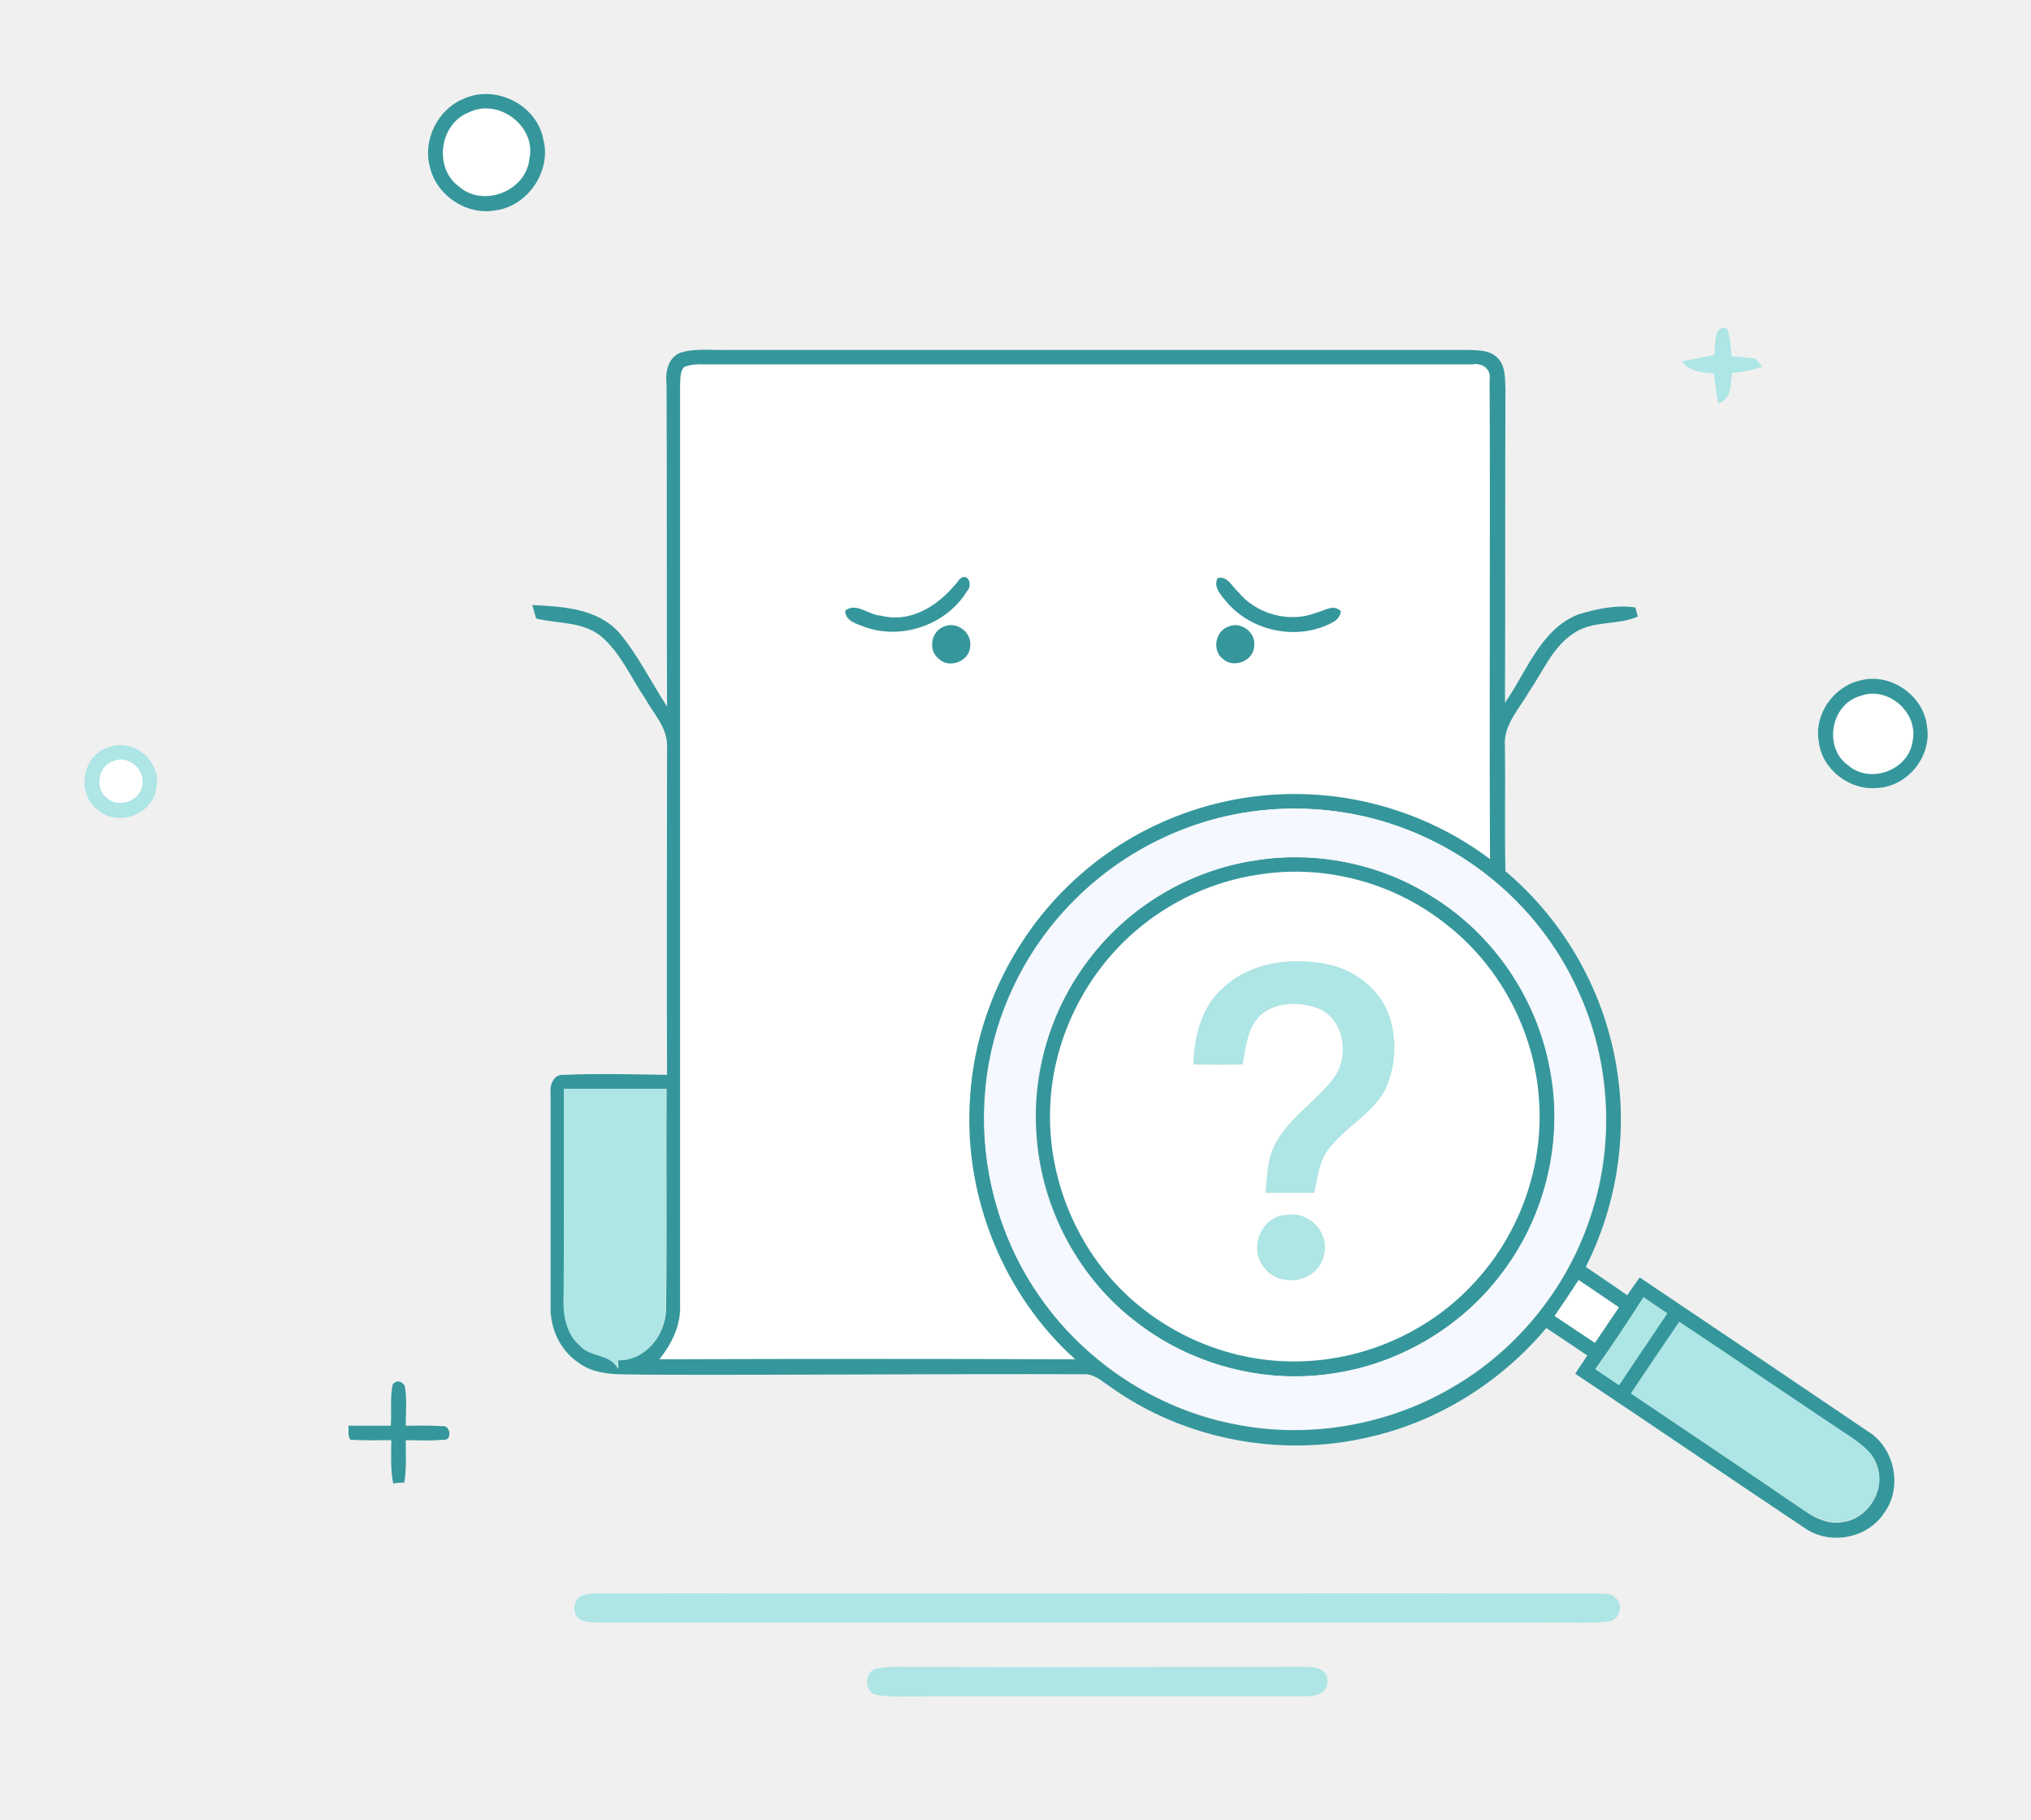
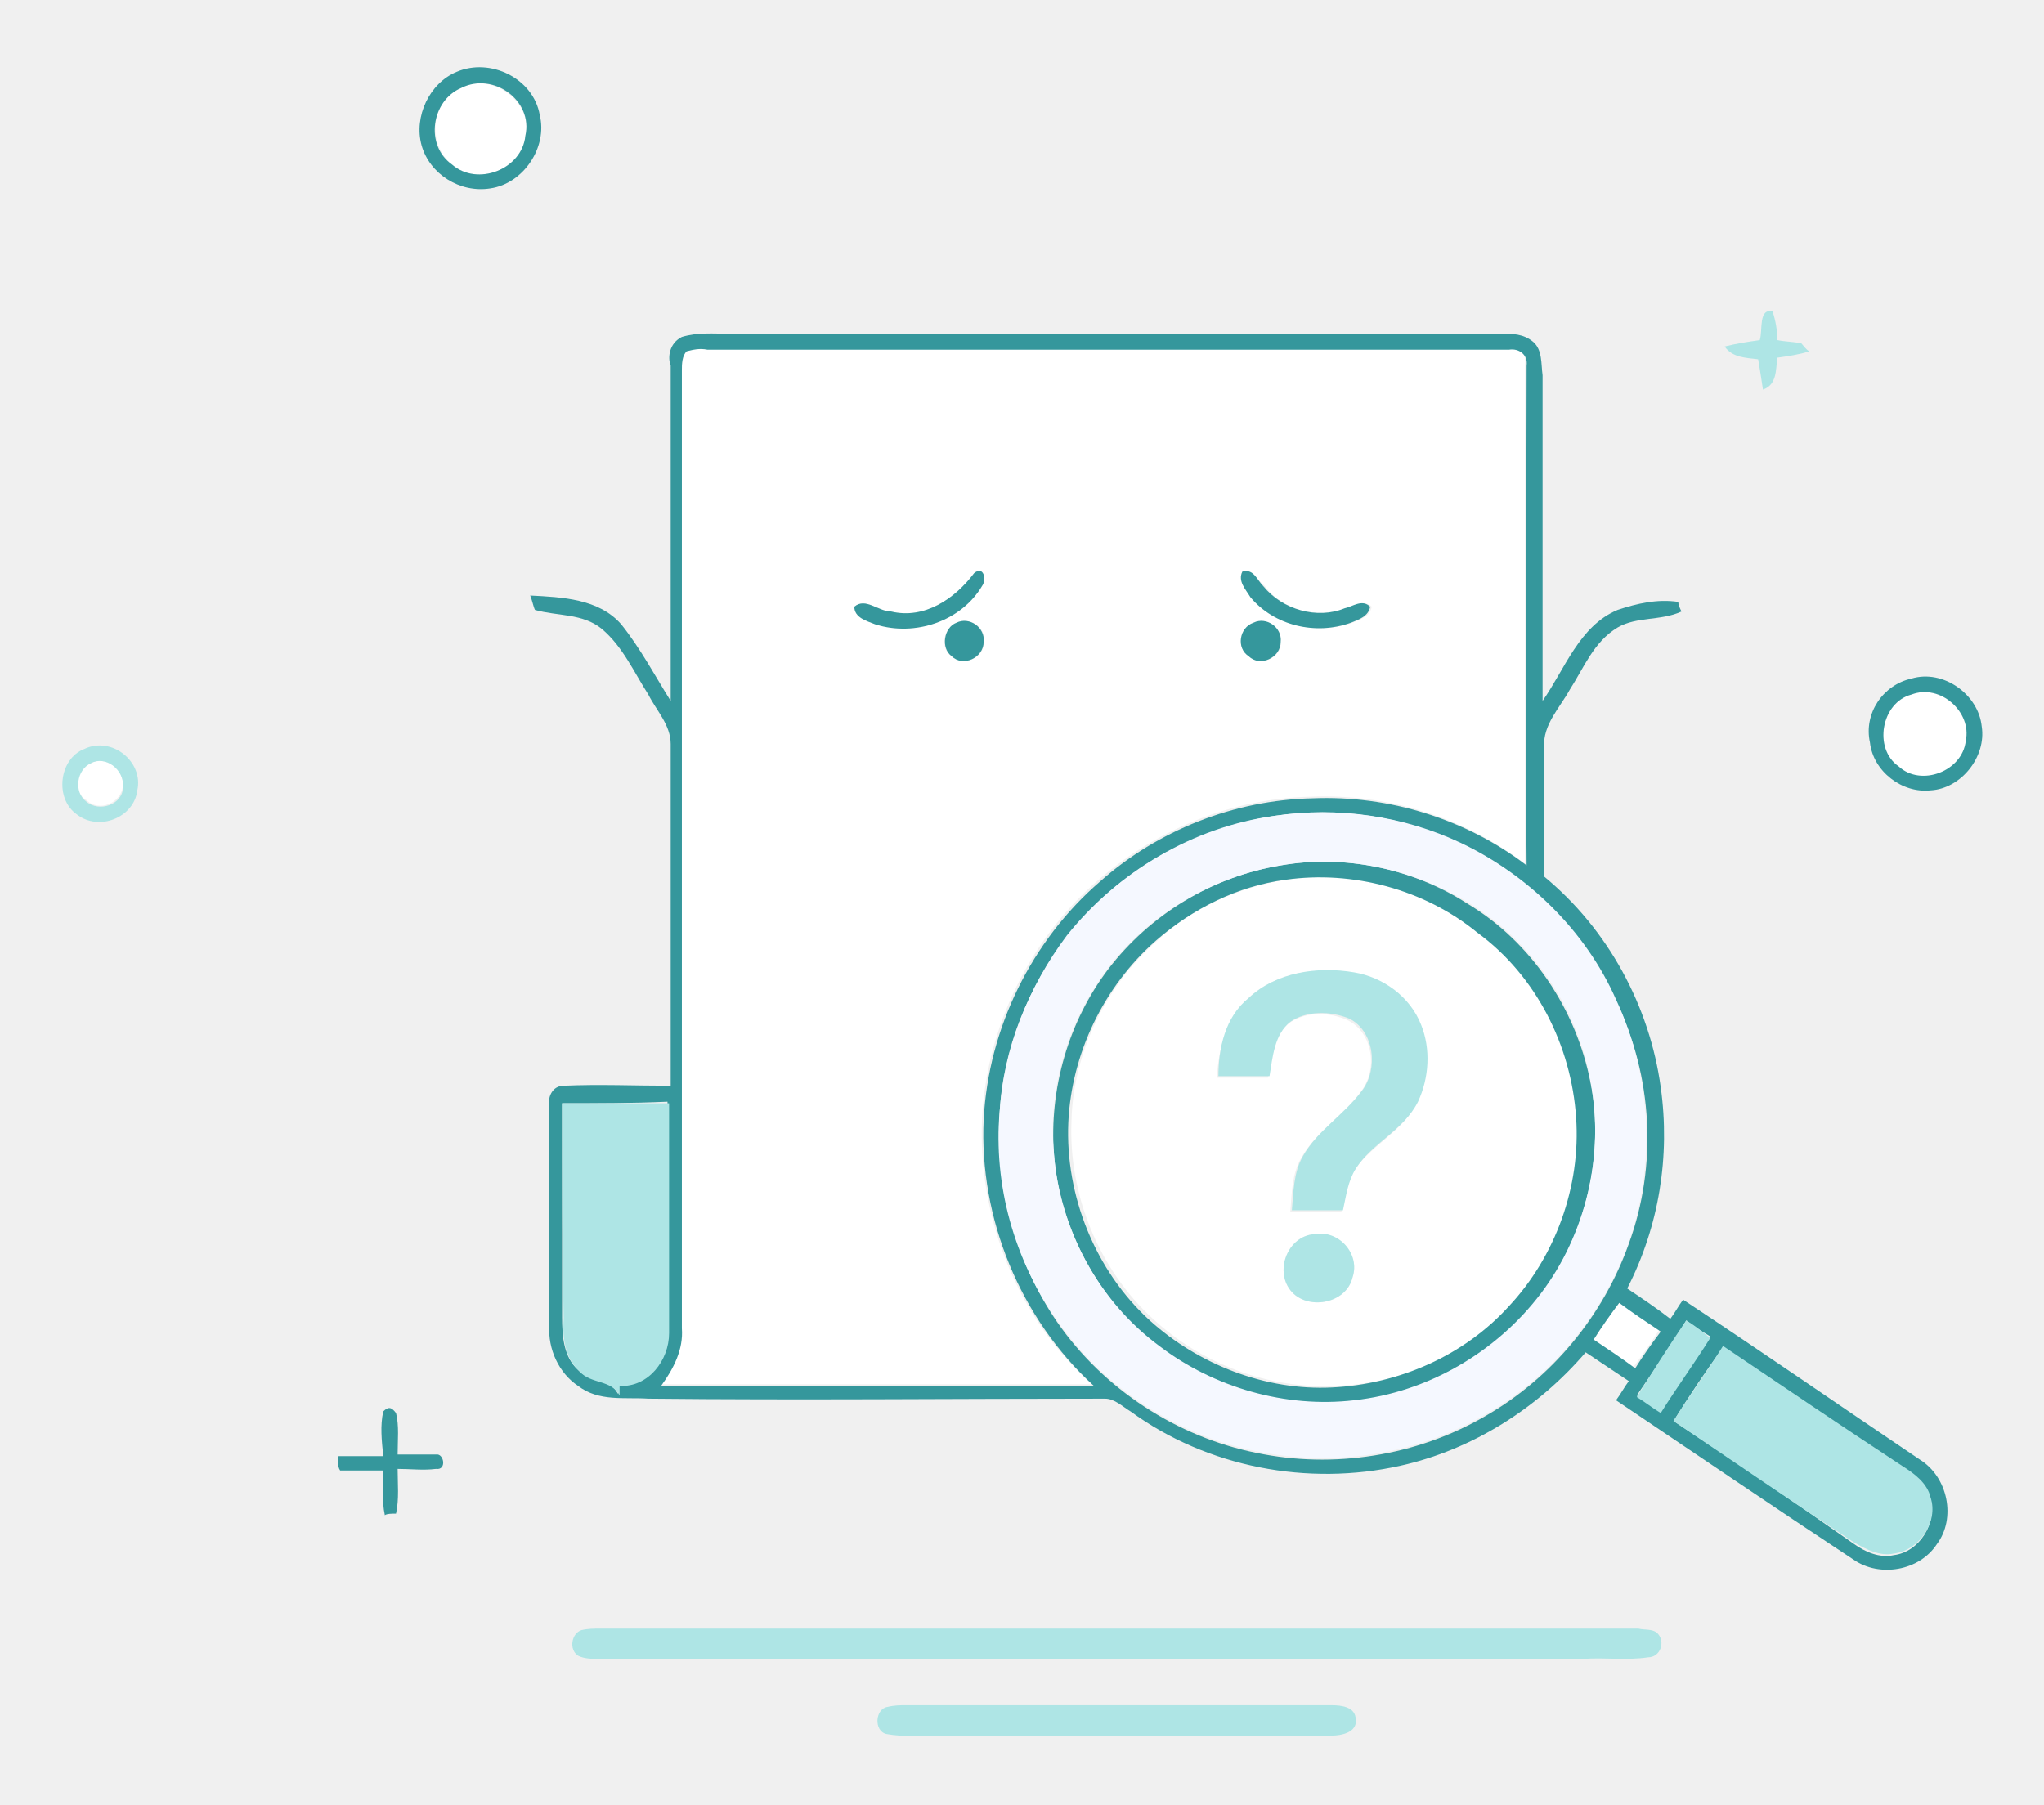
- <svg xmlns="http://www.w3.org/2000/svg" version="1.0" id="Layer_1" x="0px" y="0px" viewBox="0 0 422 378" enable-background="new 0 0 422 378" xml:space="preserve">
-   <path fill="#FFFFFF" d="M97.3,23.4c6.2-3.2,14.2,2.8,12.8,9.7c-0.7,6.7-9.7,10.2-14.7,5.7C90.1,34.8,91.3,25.8,97.3,23.4z" />
+ <svg xmlns="http://www.w3.org/2000/svg" version="1.0" id="Layer_1" x="0px" y="0px" width="128px" height="113px" viewBox="0 0 128 113" enable-background="new 0 0 128 113" xml:space="preserve">
  <g>
-     <path fill="#FFFFFF" d="M142.2,76.2c1.2-0.4,2.5-0.6,3.8-0.5c53.3,0.1,106.7,0,160,0c2.1-0.4,3.9,1,3.6,3.2   c0.1,33.2-0.1,66.4,0.1,99.6c-12.1-9.2-27.4-14.1-42.7-13.5c-15.5,0.4-30.7,6.4-42.3,16.6c-13.7,11.9-22.3,29.4-23.1,47.5   c-1.1,19.8,7.1,40,21.9,53.3c-28.8-0.1-57.6-0.1-86.4,0c2.6-3.3,4.5-7.1,4.3-11.4c0-63.7,0-127.3,0-191   C141.5,78.7,141.2,77.2,142.2,76.2z M199.4,120.3c-3.8,5-9.8,9.2-16.5,7.7c-2.5-0.1-5.2-2.9-7.4-1c0.1,2.2,2.6,2.7,4.2,3.4   c7.7,2.7,16.9-0.6,21.2-7.6C202.1,121.6,201.2,118.8,199.4,120.3z M253,120.1c-1,1.9,0.8,3.6,1.9,5c4.8,5.6,13.1,7.7,20,5.1   c1.5-0.6,3.6-1.3,3.7-3.2c-1.5-1.6-3.4,0-5.1,0.3c-5.6,2.2-12.6,0.4-16.3-4.4C256,121.8,255.1,119.6,253,120.1z M196.1,130.2   c-2.7,1-3.4,5-1,6.7c2.3,2.1,6.6,0.2,6.5-2.9C201.9,131.2,198.6,129,196.1,130.2z M255.2,130.2c-2.7,0.9-3.4,5-1.1,6.7   c2.3,2.1,6.6,0.3,6.5-2.9C260.9,131.3,257.7,129,255.2,130.2z" />
-   </g>
-   <path fill="#FFFFFF" d="M386.5,144.6c5.7-2.2,12.2,3.4,10.9,9.4c-0.8,6-8.9,9-13.4,5C378.8,155.3,380.4,146.3,386.5,144.6z" />
-   <path fill="#FFFFFF" d="M23.3,158.2c3-1.5,6.8,1.3,6.3,4.6c-0.2,3.5-4.8,5.4-7.4,3C19.6,163.9,20.3,159.4,23.3,158.2z" />
-   <g>
-     <path fill="#FFFFFF" d="M261.5,181.7c13.6-2.1,27.9,1.6,38.8,10.1c11.5,8.8,18.8,22.7,19.6,37.1c0.9,13.7-4.1,27.5-13.4,37.5   c-9,9.9-22.1,15.9-35.5,16.4c-13.3,0.6-26.7-4.4-36.4-13.4c-10.9-9.9-17-24.7-16.3-39.4c0.4-13.8,6.9-27.3,17.4-36.3   C242.9,187.3,252,183.1,261.5,181.7z M254.2,205.2c-4.6,4-6,10.2-6.3,16c3.4,0.1,6.8,0.1,10.2,0c0.8-3.7,1.1-8.2,4.3-10.7   c3.4-2.4,8.2-2.3,11.9-0.7c5.1,2.5,6,10,2.7,14.3c-3.5,4.7-8.9,7.9-11.8,13.1c-1.9,3.2-2,7.1-2.3,10.7c3.4,0,6.7,0,10.1,0   c0.6-2.8,0.9-5.8,2.4-8.3c3.4-5.2,9.7-7.8,12.5-13.5c2.1-4.8,2.3-10.5,0.5-15.4c-2.1-5.6-7.5-9.4-13.3-10.4   C267.9,198.9,259.7,199.9,254.2,205.2z M267.4,252.4c-5.2,0.2-8.1,7.1-4.7,11c3.2,4.3,11.1,3,12.3-2.4   C276.5,256.3,272,251.6,267.4,252.4z" />
-   </g>
-   <path fill="#FFFFFF" d="M323,273.4c1.7-2.4,3.4-4.9,4.9-7.5c2.8,1.9,5.6,3.8,8.4,5.7c-1.7,2.5-3.3,4.9-5,7.4  C328.6,277.1,325.8,275.2,323,273.4z" />
-   <g>
+     <path fill="#FFFFFF" d="M28.9,5.5c1.9-1,4.5,0.9,4,3c-0.2,2.1-3,3.2-4.6,1.8C26.7,9,27,6.2,28.9,5.5z" />
    <g>
-       <path fill="#35979C" d="M96.4,20.5c6.6-3,15.2,1.3,16.5,8.5c1.7,6.5-3.2,13.8-9.9,14.7c-5.9,1.1-12.1-2.9-13.6-8.7    C87.7,29.2,90.9,22.7,96.4,20.5z M97.3,23.4c-6,2.4-7.2,11.5-2,15.3c5,4.5,14,1.1,14.7-5.7C111.5,26.2,103.5,20.2,97.3,23.4z" />
+       <path fill="#FFFFFF" d="M43,22c0.4-0.1,0.8-0.2,1.2-0.2c16.7,0,33.5,0,50.2,0c0.7-0.1,1.2,0.3,1.1,1c0,10.4,0,20.8,0,31.3    c-3.8-2.9-8.6-4.4-13.4-4.2c-4.9,0.1-9.6,2-13.3,5.2c-4.3,3.7-7,9.2-7.3,14.9c-0.3,6.2,2.2,12.6,6.9,16.7c-9,0-18.1,0-27.1,0    c0.8-1,1.4-2.2,1.3-3.6c0-20,0-40,0-60C42.8,22.8,42.7,22.3,43,22z M61,35.9c-1.2,1.6-3.1,2.9-5.2,2.4c-0.8,0-1.6-0.9-2.3-0.3    c0,0.7,0.8,0.8,1.3,1.1c2.4,0.8,5.3-0.2,6.7-2.4C61.8,36.3,61.5,35.4,61,35.9z M77.8,35.8c-0.3,0.6,0.3,1.1,0.6,1.6    c1.5,1.8,4.1,2.4,6.3,1.6c0.5-0.2,1.1-0.4,1.2-1c-0.5-0.5-1.1,0-1.6,0.1c-1.8,0.7-4,0.1-5.1-1.4C78.7,36.3,78.5,35.7,77.8,35.8z     M59.9,39c-0.8,0.3-1.1,1.6-0.3,2.1c0.7,0.7,2.1,0.1,2-0.9C61.8,39.3,60.7,38.6,59.9,39z M78.5,39c-0.8,0.3-1.1,1.6-0.3,2.1    c0.7,0.7,2.1,0.1,2-0.9C80.3,39.3,79.3,38.6,78.5,39z" />
+     </g>
+     <path fill="#FFFFFF" d="M119.7,43.5c1.8-0.7,3.8,1.1,3.4,3c-0.3,1.9-2.8,2.8-4.2,1.6C117.3,46.9,117.8,44,119.7,43.5z" />
+     <path fill="#FFFFFF" d="M5.7,47.8c0.9-0.5,2.1,0.4,2,1.4c-0.1,1.1-1.5,1.7-2.3,0.9C4.5,49.6,4.8,48.1,5.7,47.8z" />
+     <g>
+       <path fill="#FFFFFF" d="M80.5,55.1c4.3-0.7,8.8,0.5,12.2,3.2c3.6,2.8,5.9,7.1,6.2,11.6c0.3,4.3-1.3,8.6-4.2,11.8    c-2.8,3.1-6.9,5-11.1,5.1c-4.2,0.2-8.4-1.4-11.4-4.2c-3.4-3.1-5.3-7.8-5.1-12.4c0.1-4.3,2.2-8.6,5.5-11.4    C74.6,56.9,77.5,55.6,80.5,55.1z M78.2,62.5c-1.4,1.3-1.9,3.2-2,5c1.1,0,2.1,0,3.2,0c0.3-1.2,0.3-2.6,1.3-3.4    c1.1-0.8,2.6-0.7,3.7-0.2c1.6,0.8,1.9,3.1,0.8,4.5c-1.1,1.5-2.8,2.5-3.7,4.1c-0.6,1-0.6,2.2-0.7,3.4c1.1,0,2.1,0,3.2,0    c0.2-0.9,0.3-1.8,0.8-2.6c1.1-1.6,3-2.4,3.9-4.2c0.7-1.5,0.7-3.3,0.2-4.8c-0.7-1.8-2.4-3-4.2-3.3C82.5,60.5,79.9,60.9,78.2,62.5z     M82.3,77.3c-1.6,0.1-2.5,2.2-1.5,3.5s3.5,0.9,3.9-0.8C85.2,78.6,83.8,77.1,82.3,77.3z" />
+     </g>
+     <path fill="#FFFFFF" d="M99.8,83.9c0.5-0.8,1.1-1.5,1.5-2.4c0.9,0.6,1.8,1.2,2.6,1.8c-0.5,0.8-1,1.5-1.6,2.3   C101.5,85.1,100.6,84.5,99.8,83.9z" />
+     <g>
+       <g>
+         <path fill="#35979C" d="M28.6,4.5c2.1-0.9,4.8,0.4,5.2,2.7c0.5,2-1,4.3-3.1,4.6c-1.9,0.3-3.8-0.9-4.3-2.7     C25.9,7.3,26.9,5.2,28.6,4.5z M28.9,5.5c-1.9,0.8-2.3,3.6-0.6,4.8c1.6,1.4,4.4,0.3,4.6-1.8C33.4,6.3,30.9,4.5,28.9,5.5z" />
+       </g>
+       <g>
+         <path fill="#35979C" d="M42.7,21.1c1-0.3,2-0.2,3-0.2c16.1,0,32.2,0,48.4,0c0.6,0,1.3,0,1.9,0.5s0.5,1.4,0.6,2.1     c0,6.8,0,13.6,0,20.4c1.4-2,2.3-4.7,4.7-5.7c1.2-0.4,2.5-0.7,3.8-0.5c0,0.2,0.1,0.4,0.2,0.6c-1.3,0.6-2.8,0.3-4,1     c-1.5,0.9-2.1,2.5-3,3.9c-0.6,1.1-1.7,2.2-1.6,3.6c0,2.7,0,5.4,0,8.1c4,3.3,6.6,8.1,7.3,13.2c0.6,4.3-0.1,8.7-2.1,12.6     c0.9,0.6,1.8,1.2,2.7,1.9c0.3-0.4,0.5-0.8,0.8-1.2c5,3.3,9.9,6.7,14.8,10c1.8,1.1,2.3,3.7,1.1,5.3c-1.1,1.7-3.6,2.1-5.2,1     c-5-3.3-10-6.7-14.9-10c0.3-0.4,0.5-0.8,0.8-1.2c-0.9-0.6-1.8-1.2-2.7-1.8c-3,3.5-7.1,6.1-11.6,7.1c-5.8,1.3-12.1,0.1-16.9-3.4     c-0.5-0.3-1-0.8-1.6-0.8c-9.5,0-19.1,0.1-28.6,0c-1.5-0.1-3.1,0.2-4.4-0.8C35,86,34.3,84.5,34.4,83c0-4.6,0-9.2,0-13.8     c-0.1-0.5,0.2-1.2,0.9-1.2c2.2-0.1,4.5,0,6.7,0c0-7.2,0-14.3,0-21.4c0-1.2-0.9-2.1-1.4-3.1c-0.9-1.4-1.6-3-2.9-4.1     c-1.2-1-2.8-0.8-4.2-1.2c-0.1-0.2-0.2-0.7-0.3-0.9c2,0.1,4.3,0.2,5.7,1.8c1.2,1.5,2.1,3.2,3.1,4.8c0-7,0-14,0-21     C41.8,22.4,41.9,21.5,42.7,21.1z M43,22c-0.3,0.3-0.3,0.8-0.3,1.2c0,20,0,40,0,60c0.1,1.3-0.5,2.5-1.3,3.6c9,0,18.1,0,27.1,0     c-4.6-4.2-7.2-10.5-6.9-16.7c0.3-5.7,3-11.2,7.3-14.9c3.6-3.2,8.4-5.1,13.3-5.2c4.8-0.2,9.6,1.3,13.4,4.2     c-0.1-10.4,0-20.8,0-31.3c0.1-0.7-0.5-1.1-1.1-1c-16.8,0-33.5,0-50.2,0C43.8,21.8,43.4,21.9,43,22z M79.8,51.1     c-5.1,0.8-9.9,3.5-13,7.6c-2.4,3.1-4,7-4.2,11c-0.3,4.6,1,9.3,3.6,13.1C69.1,87,73.7,90,78.7,91c4.8,1,10,0.2,14.3-2.3     c4.2-2.4,7.4-6.3,9-10.8c1.8-4.9,1.5-10.5-0.8-15.2c-1.9-4.3-5.5-7.8-9.7-9.8C87.9,51.1,83.8,50.5,79.8,51.1z M35.2,69.1     c0,4.5,0,8.9,0,13.4c0,1.2,0.1,2.5,1,3.3c0.7,0.8,2,0.5,2.5,1.5c0-0.1,0-0.4,0-0.6c1.8,0,3.1-1.6,3.1-3.3c0.1-4.8,0-9.6,0-14.4     C39.6,69.1,37.4,69.1,35.2,69.1z M99.8,83.9c0.9,0.6,1.8,1.2,2.6,1.8c0.5-0.8,1-1.5,1.6-2.3c-0.9-0.6-1.8-1.2-2.6-1.8     C100.8,82.4,100.3,83.1,99.8,83.9z M105.6,82.7c-1,1.6-2,3.1-3.1,4.7c0.5,0.3,1,0.7,1.5,1c1-1.6,2.1-3.1,3.1-4.7     C106.6,83.4,106.1,83.1,105.6,82.7z M104.8,89c3.8,2.5,7.6,5.1,11.3,7.7c0.7,0.5,1.6,0.9,2.5,0.7c1.6-0.2,2.7-2,2.3-3.5     c-0.2-0.9-1-1.5-1.8-2c-3.7-2.5-7.4-5-11.2-7.5C106.8,85.9,105.8,87.4,104.8,89z" />
+       </g>
+       <path fill="#35979C" d="M61,35.9c0.6-0.5,0.8,0.4,0.5,0.8c-1.3,2.2-4.2,3.2-6.7,2.4c-0.5-0.2-1.3-0.4-1.3-1.1    c0.7-0.6,1.5,0.3,2.3,0.3C57.9,38.8,59.8,37.5,61,35.9z" />
+       <path fill="#35979C" d="M77.8,35.8c0.7-0.2,0.9,0.5,1.3,0.9c1.2,1.5,3.4,2.1,5.1,1.4c0.5-0.1,1.1-0.6,1.6-0.1    c-0.1,0.6-0.7,0.8-1.2,1c-2.2,0.8-4.8,0.2-6.3-1.6C78,36.9,77.5,36.4,77.8,35.8z" />
+       <path fill="#35979C" d="M59.9,39c0.8-0.4,1.8,0.3,1.7,1.2c0,1-1.3,1.6-2,0.9C58.9,40.6,59.1,39.3,59.9,39z" />
+       <path fill="#35979C" d="M78.5,39c0.8-0.4,1.8,0.3,1.7,1.2c0,1-1.3,1.6-2,0.9C77.4,40.6,77.6,39.3,78.5,39z" />
+       <g>
+         <path fill="#35979C" d="M119.7,42.5c2-0.6,4.2,1,4.4,3c0.3,1.9-1.3,3.9-3.2,4c-1.8,0.2-3.6-1.2-3.8-3     C116.7,44.7,117.9,42.9,119.7,42.5z M119.7,43.5c-1.9,0.5-2.4,3.4-0.8,4.5c1.4,1.3,4,0.3,4.2-1.6     C123.5,44.6,121.5,42.8,119.7,43.5z" />
+       </g>
+       <g>
+         <path fill="#35979C" d="M80.2,54.2c4-0.7,8.3,0.2,11.7,2.4c4,2.4,6.8,6.6,7.7,11.2c0.9,4.6-0.3,9.5-3.1,13.3     c-2.8,3.7-7.1,6.2-11.7,6.7c-4.3,0.5-8.8-0.8-12.2-3.4c-3.8-2.9-6.2-7.4-6.6-12.1c-0.3-4.1,0.9-8.3,3.4-11.6     C72,57.3,75.9,54.9,80.2,54.2z M80.5,55.1c-3,0.4-5.8,1.8-8.1,3.8c-3.3,2.9-5.3,7.1-5.5,11.4c-0.2,4.6,1.7,9.3,5.1,12.4     c3.1,2.8,7.3,4.4,11.4,4.2c4.2-0.2,8.3-2,11.1-5.1c2.9-3.1,4.5-7.5,4.2-11.8c-0.3-4.5-2.5-8.9-6.2-11.6     C89.2,55.7,84.7,54.5,80.5,55.1z" />
+       </g>
+       <path fill="#35979C" d="M24,88.4c0.3-0.3,0.5-0.3,0.8,0.1c0.2,0.8,0.1,1.7,0.1,2.6c0.8,0,1.6,0,2.4,0c0.5-0.1,0.7,1,0,0.9    c-0.8,0.1-1.6,0-2.4,0c0,0.9,0.1,1.9-0.1,2.8c-0.2,0-0.6,0-0.7,0.1C23.9,94,24,93,24,92.1c-0.9,0-1.8,0-2.7,0    c-0.2-0.3-0.1-0.6-0.1-0.9c0.9,0,1.9,0,2.8,0C23.9,90.2,23.8,89.3,24,88.4z" />
    </g>
    <g>
-       <path fill="#35979C" d="M141.3,73.3c3.1-1,6.5-0.5,9.7-0.6c51.4,0,102.7,0,154.1,0c2,0.1,4.3,0,5.9,1.5c1.9,1.7,1.7,4.5,1.8,6.8    c-0.1,21.7,0,43.3-0.1,65c4.5-6.4,7.3-15.1,15.1-18.3c3.8-1.2,8-2.1,12-1.5c0.1,0.5,0.4,1.4,0.5,1.9c-4.1,1.8-9,0.8-12.9,3.2    c-4.7,2.8-6.7,8.1-9.7,12.4c-2,3.6-5.4,6.9-5,11.4c0.1,8.6-0.1,17.3,0.1,25.9c12.6,10.6,21,25.8,23.3,42.1    c2,13.6-0.4,27.8-6.6,40.1c2.9,2,5.8,3.9,8.6,5.9c0.9-1.3,1.7-2.5,2.6-3.7c15.8,10.6,31.5,21.2,47.3,31.9c5.7,3.4,7.4,11.7,3.5,17    c-3.5,5.4-11.4,6.8-16.6,3.1c-15.9-10.6-31.7-21.4-47.6-32c0.8-1.3,1.7-2.5,2.5-3.8c-2.8-1.9-5.7-3.8-8.5-5.7    c-9.5,11.3-22.6,19.5-37,22.7c-18.4,4.3-38.6,0.4-53.9-10.7c-1.6-1.1-3.2-2.5-5.2-2.4c-30.3-0.1-60.7,0.2-91,0.1    c-4.7-0.2-10,0.5-14-2.5c-3.9-2.6-6-7.3-5.8-12c0-14.7,0-29.4,0-44.1c-0.2-1.7,0.7-3.9,2.8-3.7c7.1-0.3,14.3-0.1,21.4,0    c-0.1-22.8,0-45.5,0-68.3c0.1-3.8-2.8-6.7-4.5-9.8c-3-4.4-5.1-9.5-9.2-13c-3.8-3.1-9-2.6-13.5-3.7c-0.2-0.7-0.6-2.1-0.8-2.8    c6.3,0.3,13.6,0.7,18.1,5.8c3.9,4.7,6.6,10.2,9.9,15.3c-0.1-22.3,0-44.6-0.1-66.9C138.2,77.5,138.7,74.4,141.3,73.3z M142.2,76.2    c-1,1-0.8,2.5-0.9,3.8c0,63.7,0,127.3,0,191c0.2,4.3-1.7,8.1-4.3,11.4c28.8-0.1,57.6-0.1,86.4,0c-14.8-13.3-23-33.5-21.9-53.3    c0.8-18.1,9.4-35.6,23.1-47.5c11.6-10.2,26.9-16.2,42.3-16.6c15.2-0.5,30.5,4.3,42.7,13.5c-0.2-33.2,0.1-66.4-0.1-99.6    c0.4-2.2-1.5-3.6-3.6-3.2c-53.4,0-106.7,0-160,0C144.7,75.6,143.4,75.8,142.2,76.2z M259.4,168.7c-16.2,2.4-31.4,11.2-41.3,24.3    c-7.8,10-12.6,22.4-13.4,35c-1.1,14.7,3.1,29.7,11.6,41.7c9.3,13.3,23.8,22.9,39.8,26.1c15.3,3.2,31.8,0.5,45.4-7.4    c13.3-7.6,23.6-20.1,28.6-34.5c5.6-15.7,4.7-33.5-2.4-48.5c-6.2-13.6-17.4-24.8-30.9-31.1C285.2,168.7,272,166.8,259.4,168.7z     M117.2,226.2c0,14.3,0,28.5,0,42.7c-0.1,3.8,0.3,8,3.3,10.6c2.1,2.5,6.4,1.7,8,4.9c0-0.4-0.1-1.3-0.1-1.8    c5.7,0.1,9.9-5.2,10-10.6c0.2-15.3,0-30.5,0.1-45.8C131.3,226.2,124.3,226.2,117.2,226.2z M323,273.4c2.8,1.9,5.6,3.7,8.4,5.6    c1.7-2.5,3.3-4.9,5-7.4c-2.8-1.9-5.6-3.8-8.4-5.7C326.4,268.4,324.7,270.9,323,273.4z M341.5,269.5c-3.2,5.1-6.5,10-10,14.9    c1.6,1.1,3.3,2.2,4.9,3.3c3.3-5,6.7-9.9,10-14.9C344.7,271.8,343.1,270.7,341.5,269.5z M338.9,289.5c12.1,8.1,24.1,16.2,36.1,24.4    c2.3,1.6,5.1,2.9,8,2.3c5-0.7,8.6-6.3,7.2-11.1c-0.7-3-3.3-4.9-5.6-6.5c-11.9-7.9-23.7-16-35.6-23.9    C345.5,279.6,342.2,284.5,338.9,289.5z" />
-     </g>
-     <path fill="#35979C" d="M199.4,120.3c1.8-1.5,2.7,1.3,1.6,2.4c-4.2,7-13.4,10.3-21.2,7.6c-1.7-0.7-4.1-1.2-4.2-3.4   c2.2-1.9,4.9,0.9,7.4,1C189.6,129.6,195.6,125.4,199.4,120.3z" />
-     <path fill="#35979C" d="M253,120.1c2.1-0.5,2.9,1.7,4.2,2.8c3.8,4.7,10.7,6.6,16.3,4.4c1.7-0.4,3.6-1.9,5.1-0.3   c-0.2,1.9-2.2,2.6-3.7,3.2c-6.9,2.6-15.2,0.5-20-5.1C253.8,123.7,252,122,253,120.1z" />
-     <path fill="#35979C" d="M196.1,130.2c2.5-1.2,5.7,1,5.5,3.8c0.1,3.2-4.2,5.1-6.5,2.9C192.8,135.2,193.4,131.2,196.1,130.2z" />
-     <path fill="#35979C" d="M255.2,130.2c2.5-1.2,5.7,1.1,5.4,3.8c0.1,3.2-4.2,5-6.5,2.9C251.8,135.2,252.5,131.1,255.2,130.2z" />
-     <g>
-       <path fill="#35979C" d="M386.4,141.4c6.3-1.8,13.4,3.1,14,9.6c1,6.2-4.1,12.4-10.3,12.7c-5.8,0.6-11.6-3.9-12.2-9.7    C376.9,148.5,380.9,142.7,386.4,141.4z M386.5,144.6c-6.1,1.7-7.7,10.7-2.5,14.4c4.6,4,12.6,1,13.4-5    C398.7,148,392.2,142.4,386.5,144.6z" />
+       <path fill="#AEE5E5" d="M110.2,21.3c0.2-0.6-0.1-2,0.8-1.8c0.2,0.6,0.3,1.2,0.3,1.8c0.5,0.1,1,0.1,1.5,0.2    c0.1,0.1,0.3,0.4,0.5,0.5c-0.6,0.2-1.3,0.3-2,0.4c-0.1,0.7,0,1.7-0.9,2c-0.1-0.7-0.2-1.3-0.3-1.9c-0.8-0.1-1.6-0.1-2.1-0.8    C108.8,21.5,109.5,21.4,110.2,21.3z" />
+       <g>
+         <path fill="#AEE5E5" d="M5.3,46.9C7,46.1,9,47.7,8.6,49.5c-0.2,1.7-2.4,2.6-3.8,1.5C3.4,50,3.7,47.5,5.3,46.9z M5.7,47.8     c-0.9,0.4-1.1,1.8-0.3,2.4c0.8,0.7,2.3,0.2,2.3-0.9C7.8,48.2,6.6,47.3,5.7,47.8z" />
+       </g>
+       <path fill="#AEE5E5" d="M78.2,62.5c1.7-1.6,4.3-2,6.6-1.6c1.8,0.3,3.5,1.5,4.2,3.3c0.6,1.5,0.5,3.3-0.2,4.8    c-0.9,1.8-2.9,2.6-3.9,4.2c-0.5,0.8-0.6,1.7-0.8,2.6c-1.1,0-2.1,0-3.2,0c0.1-1.1,0.1-2.4,0.7-3.4c0.9-1.6,2.6-2.6,3.7-4.1    c1-1.3,0.8-3.7-0.8-4.5c-1.2-0.5-2.7-0.5-3.7,0.2c-1,0.8-1.1,2.2-1.3,3.4c-1.1,0-2.1,0-3.2,0C76.3,65.7,76.7,63.7,78.2,62.5z" />
+       <path fill="#AEE5E5" d="M35.2,69.1c2.2,0,4.4,0,6.7,0c0,4.8,0,9.6,0,14.4c0,1.7-1.3,3.4-3.1,3.3c0,0.1,0,0.4,0,0.6    c-0.5-1-1.8-0.7-2.5-1.5c-0.9-0.8-1.1-2.1-1-3.3C35.2,78.1,35.2,73.6,35.2,69.1z" />
+       <path fill="#AEE5E5" d="M82.3,77.3c1.5-0.3,2.9,1.2,2.4,2.7c-0.4,1.7-2.9,2.1-3.9,0.8C79.8,79.5,80.7,77.4,82.3,77.3z" />
+       <path fill="#AEE5E5" d="M105.6,82.7c0.5,0.3,1,0.7,1.5,1.1c-1,1.6-2.1,3.1-3.1,4.7c-0.5-0.3-1-0.7-1.5-1    C103.5,85.9,104.5,84.3,105.6,82.7z" />
+       <path fill="#AEE5E5" d="M104.8,89c1-1.6,2.1-3.1,3.1-4.7c3.7,2.5,7.4,5,11.2,7.5c0.8,0.5,1.6,1.1,1.8,2c0.5,1.5-0.7,3.3-2.3,3.5    c-0.9,0.2-1.8-0.3-2.5-0.7C112.3,94.1,108.5,91.5,104.8,89z" />
+       <path fill="#AEE5E5" d="M36.4,102.1c0.4-0.1,0.8-0.1,1.2-0.1c21.7,0,43.3,0,65,0c0.4,0.1,0.9,0,1.2,0.3c0.5,0.5,0.2,1.5-0.6,1.5    c-1.3,0.2-2.7,0-4.1,0.1c-20.5,0-41,0-61.5,0c-0.5,0-1,0-1.4-0.2C35.6,103.3,35.8,102.3,36.4,102.1z" />
+       <path fill="#AEE5E5" d="M55.6,106.9c0.4-0.1,0.8-0.1,1.1-0.1c8.9,0,17.8,0,26.7,0c0.6,0,1.5,0.1,1.5,0.9c0.1,0.8-0.9,1-1.5,1    c-8.2,0-16.3,0-24.5,0c-1.1,0-2.3,0.1-3.4-0.1C54.7,108.4,54.8,107,55.6,106.9z" />
    </g>
    <g>
-       <path fill="#35979C" d="M260.5,178.8c12.8-2.1,26.3,0.6,37.2,7.5c12.6,7.8,21.7,21.1,24.4,35.7c2.8,14.6-0.8,30.4-9.8,42.3    c-8.8,11.8-22.6,19.7-37.2,21.3c-13.7,1.6-27.9-2.4-38.8-10.8c-12.1-9.1-19.8-23.6-20.9-38.6c-1.1-13.1,2.9-26.5,10.9-36.9    C234.5,188.4,247,180.9,260.5,178.8z M261.5,181.7c-9.5,1.4-18.6,5.6-25.9,12c-10.4,9.1-16.9,22.5-17.4,36.3    c-0.6,14.7,5.5,29.5,16.3,39.4c9.8,9,23.1,14,36.4,13.4c13.4-0.5,26.5-6.5,35.5-16.4c9.3-10,14.3-23.9,13.4-37.5    c-0.8-14.4-8.1-28.3-19.6-37.1C289.4,183.3,275.1,179.5,261.5,181.7z" />
-     </g>
-     <path fill="#35979C" d="M81.6,287.6c0.9-0.9,1.7-0.8,2.5,0.3c0.5,2.7,0.2,5.5,0.2,8.3c2.5,0,5.1-0.1,7.6,0.1   c1.7-0.4,2.2,3.2,0.1,2.8c-2.6,0.3-5.1,0.1-7.7,0.1c0,2.9,0.2,5.9-0.3,8.8c-0.6,0-1.8,0.1-2.3,0.2c-0.6-2.9-0.4-6-0.4-9   c-2.8,0-5.7,0.1-8.5-0.1c-0.6-0.9-0.3-1.9-0.4-2.9c2.9,0,5.9,0,8.8,0C81.4,293.3,81,290.4,81.6,287.6z" />
-   </g>
-   <g>
-     <path fill="#AEE5E5" d="M356.1,73.8c0.6-1.8-0.4-6.3,2.7-5.6c0.7,1.8,0.8,3.8,1,5.8c1.6,0.2,3.2,0.3,4.9,0.5   c0.4,0.4,1.1,1.3,1.5,1.7c-2,0.7-4.2,1.1-6.3,1.3c-0.4,2.3,0,5.5-2.9,6.3c-0.4-2.1-0.6-4.1-0.9-6.2c-2.4-0.2-5-0.4-6.6-2.5   C351.7,74.6,353.9,74.2,356.1,73.8z" />
-     <g>
-       <path fill="#AEE5E5" d="M22.2,155.4c5.2-2.4,11.5,2.7,10.3,8.2c-0.6,5.5-7.8,8.3-12,4.8C15.9,165.2,16.9,157.2,22.2,155.4z     M23.3,158.2c-3,1.2-3.6,5.6-1.1,7.6c2.6,2.3,7.2,0.5,7.4-3C30,159.5,26.3,156.7,23.3,158.2z" />
-     </g>
-     <path fill="#AEE5E5" d="M254.2,205.2c5.5-5.2,13.7-6.3,21-5c5.8,1,11.2,4.9,13.3,10.4c1.8,4.9,1.6,10.6-0.5,15.4   c-2.8,5.7-9.1,8.3-12.5,13.5c-1.5,2.5-1.8,5.5-2.4,8.3c-3.4,0-6.7,0-10.1,0c0.3-3.6,0.3-7.5,2.3-10.7c2.9-5.2,8.3-8.4,11.8-13.1   c3.3-4.3,2.4-11.8-2.7-14.3c-3.7-1.6-8.5-1.7-11.9,0.7c-3.3,2.5-3.6,7-4.3,10.7c-3.4,0.1-6.8,0.1-10.2,0   C248.1,215.4,249.6,209.1,254.2,205.2z" />
-     <path fill="#AEE5E5" d="M117.2,226.2c7.1,0,14.1,0,21.2,0c-0.1,15.3,0.1,30.5-0.1,45.8c0,5.4-4.3,10.8-10,10.6   c0,0.4,0.1,1.3,0.1,1.8c-1.5-3.2-5.8-2.3-8-4.9c-3-2.6-3.5-6.8-3.3-10.6C117.2,254.7,117.2,240.4,117.2,226.2z" />
-     <path fill="#AEE5E5" d="M267.4,252.4c4.7-0.8,9.1,3.9,7.6,8.6c-1.2,5.4-9.1,6.7-12.3,2.4C259.3,259.4,262.1,252.5,267.4,252.4z" />
-     <path fill="#AEE5E5" d="M341.5,269.5c1.6,1.1,3.3,2.2,4.9,3.4c-3.3,5-6.7,9.9-10,14.9c-1.6-1.1-3.3-2.2-4.9-3.3   C334.9,279.6,338.2,274.6,341.5,269.5z" />
-     <path fill="#AEE5E5" d="M338.9,289.5c3.3-5,6.7-10,10-14.9c11.9,7.9,23.7,16,35.6,23.9c2.4,1.6,5,3.5,5.6,6.5   c1.5,4.9-2.1,10.4-7.2,11.1c-2.9,0.6-5.6-0.8-8-2.3C363,305.7,350.9,297.6,338.9,289.5z" />
-     <path fill="#AEE5E5" d="M121.2,331.4c1.2-0.3,2.5-0.4,3.8-0.4c69,0.1,138,0,207,0c1.3,0.2,2.9-0.1,3.8,1.1c1.7,1.5,0.5,4.9-1.9,4.8   c-4.3,0.5-8.7,0.1-13,0.2c-65.3,0-130.7,0-196,0c-1.5-0.1-3.2,0-4.5-0.7C118.7,335.2,119.1,332,121.2,331.4z" />
-     <path fill="#AEE5E5" d="M182.4,346.6c1.2-0.2,2.4-0.3,3.6-0.3c28.4,0.1,56.7,0,85.1,0c2,0,4.8,0.3,4.7,2.9c0.3,2.7-2.8,3.3-4.9,3.2   c-26,0-52,0-78,0c-3.6,0-7.3,0.3-10.9-0.3C179.4,351.4,179.6,346.9,182.4,346.6z" />
-   </g>
-   <g>
-     <g>
-       <path fill="#F5F8FF" d="M259.4,168.7c12.6-1.9,25.8,0,37.3,5.5c13.5,6.4,24.7,17.6,30.9,31.1c7,15.1,7.9,32.9,2.4,48.5    c-5,14.4-15.3,26.9-28.6,34.5c-13.6,7.9-30.1,10.6-45.4,7.4c-15.9-3.3-30.5-12.8-39.8-26.1c-8.5-12-12.6-27-11.6-41.7    c0.8-12.7,5.6-25,13.4-35C228.1,180,243.2,171.1,259.4,168.7z M260.5,178.8c-13.5,2.1-26.1,9.6-34.3,20.5    c-8,10.4-12,23.8-10.9,36.9c1.1,15.1,8.9,29.5,20.9,38.6c10.9,8.4,25.1,12.4,38.8,10.8c14.6-1.6,28.4-9.4,37.2-21.3    c9-11.9,12.7-27.6,9.8-42.3c-2.7-14.6-11.7-27.9-24.4-35.7C286.8,179.4,273.3,176.6,260.5,178.8z" />
+       <g>
+         <path fill="#F5F8FF" d="M79.8,51.1c4-0.6,8.1,0,11.7,1.7c4.2,2,7.8,5.5,9.7,9.8c2.2,4.7,2.5,10.3,0.8,15.2     c-1.6,4.5-4.8,8.4-9,10.8c-4.3,2.5-9.4,3.3-14.3,2.3c-5-1-9.6-4-12.5-8.2c-2.7-3.8-4-8.5-3.6-13.1c0.3-4,1.8-7.8,4.2-11     C70,54.6,74.7,51.8,79.8,51.1z M80.2,54.2c-4.2,0.7-8.2,3-10.8,6.4c-2.5,3.3-3.8,7.5-3.4,11.6c0.3,4.7,2.8,9.3,6.6,12.1     c3.4,2.6,7.9,3.9,12.2,3.4c4.6-0.5,8.9-3,11.7-6.7c2.8-3.7,4-8.7,3.1-13.3c-0.8-4.6-3.7-8.8-7.7-11.2     C88.4,54.4,84.2,53.5,80.2,54.2z" />
+       </g>
    </g>
  </g>
</svg>
